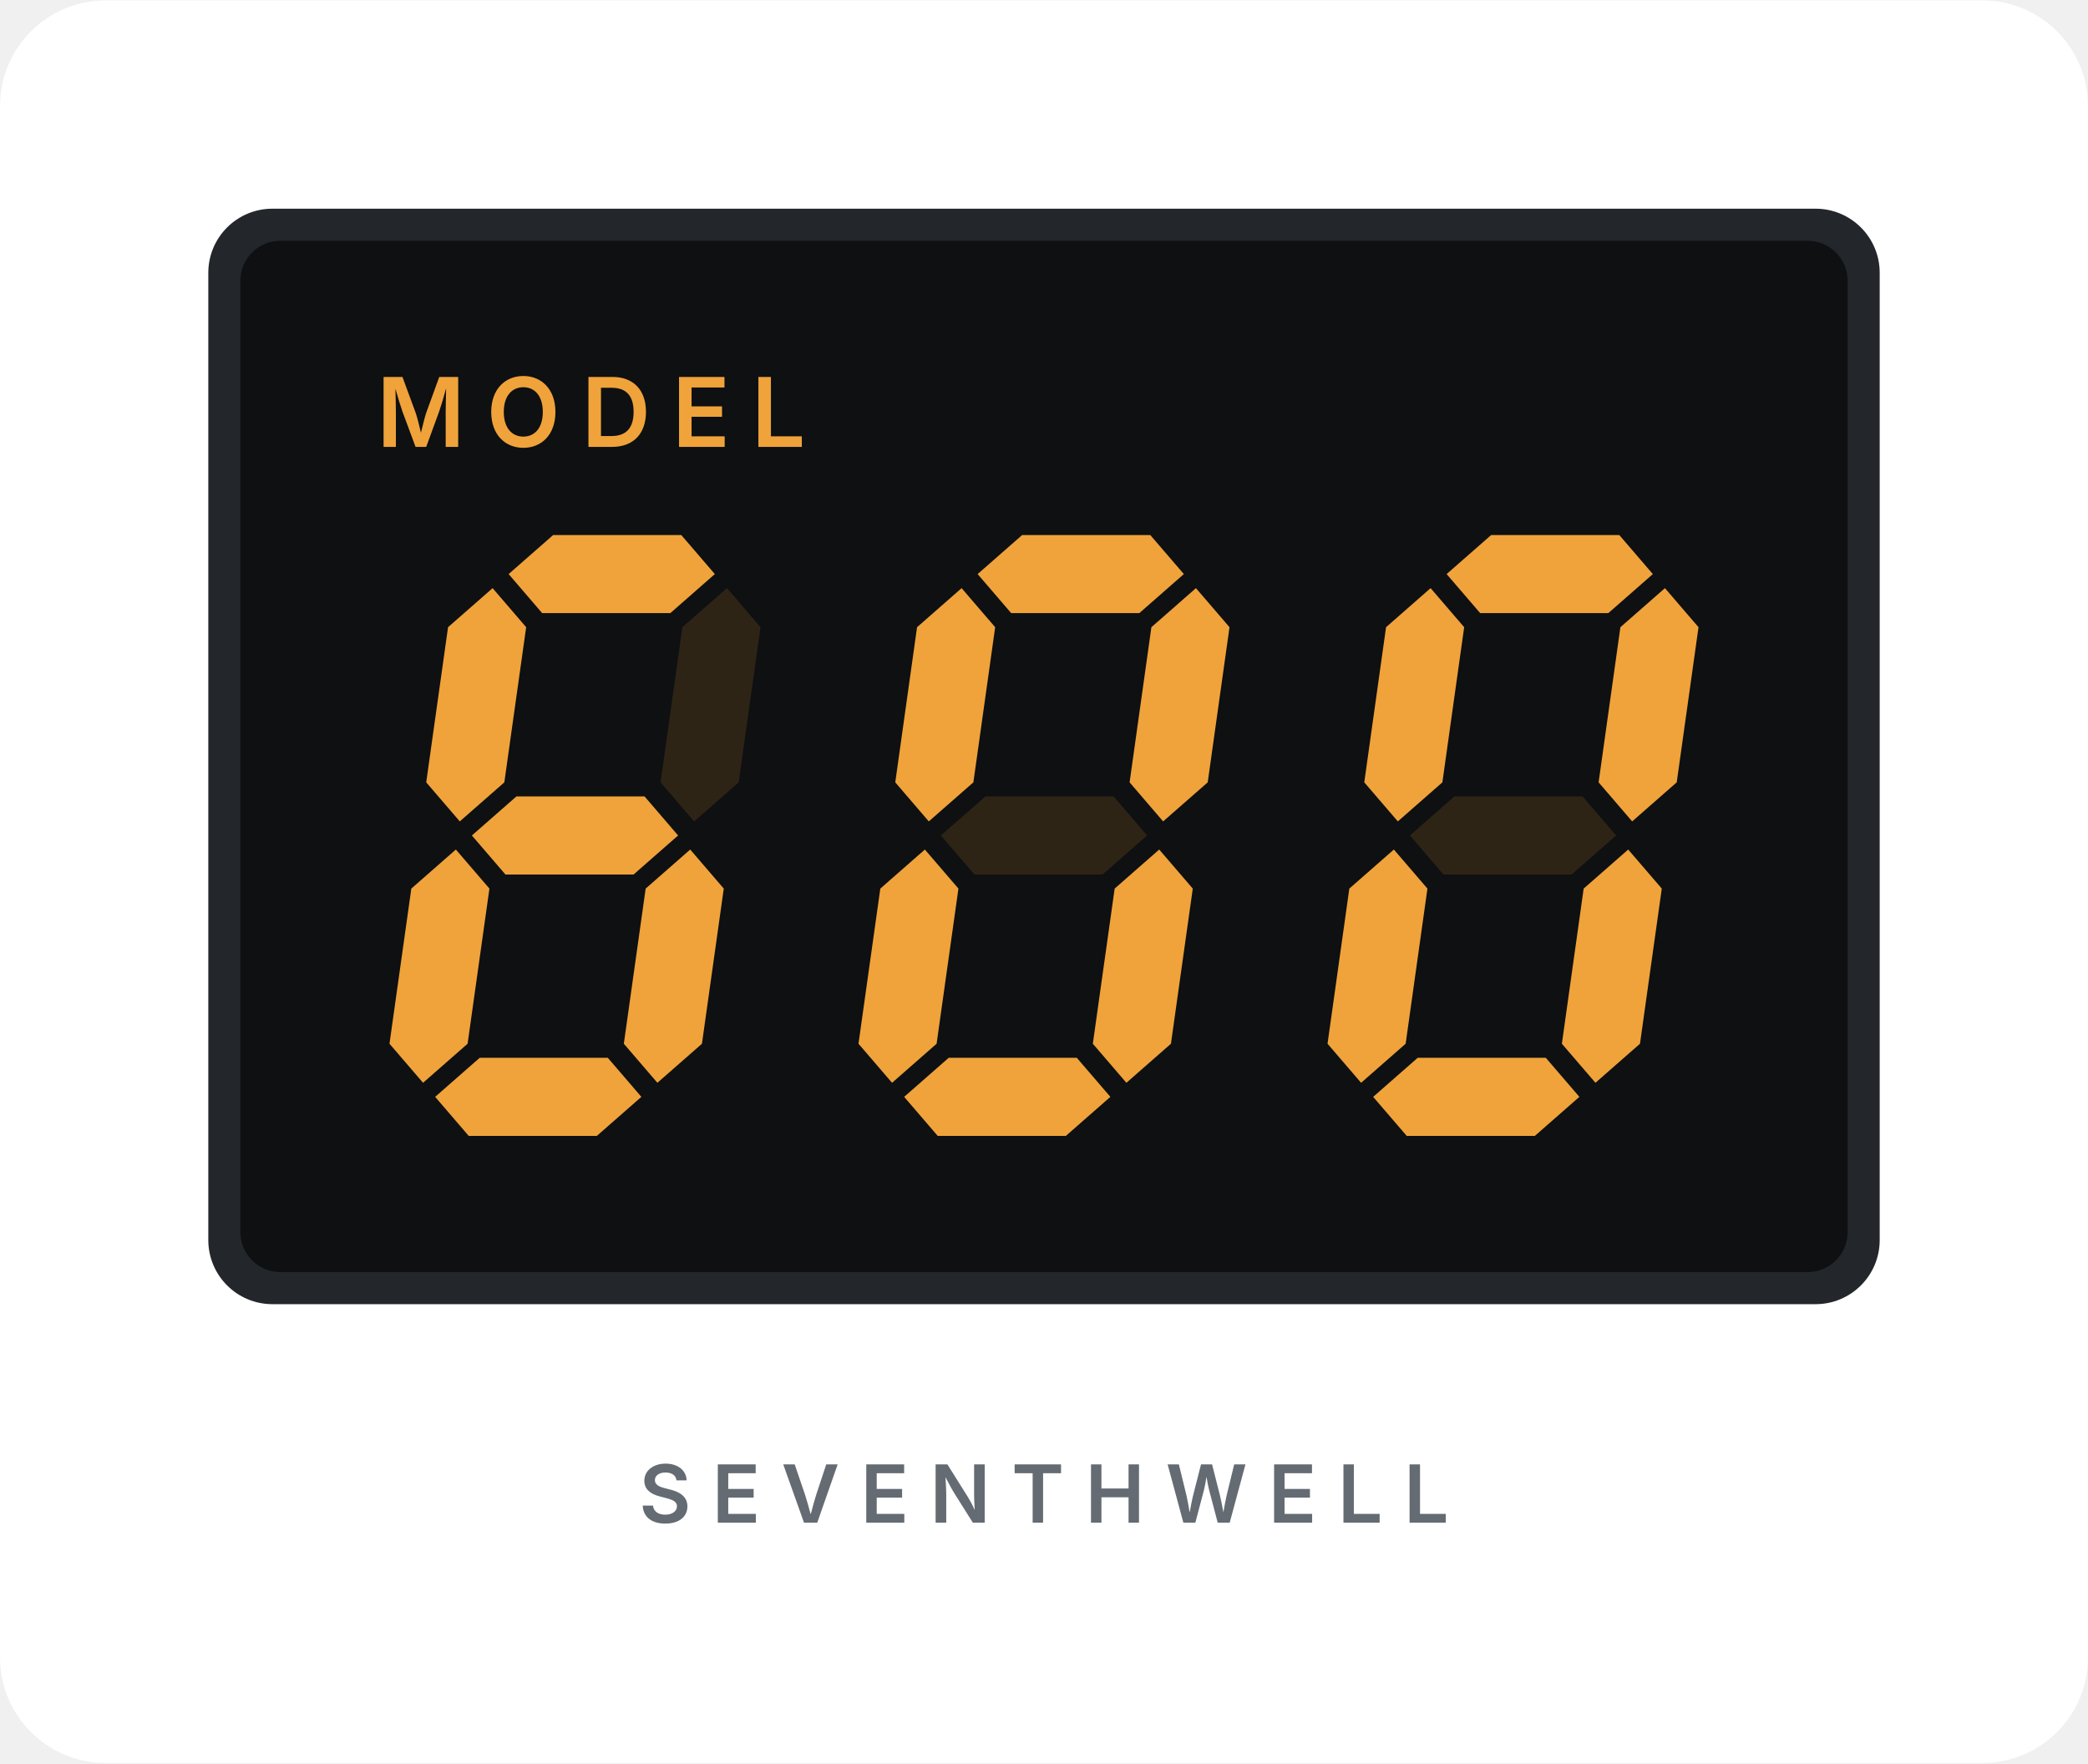
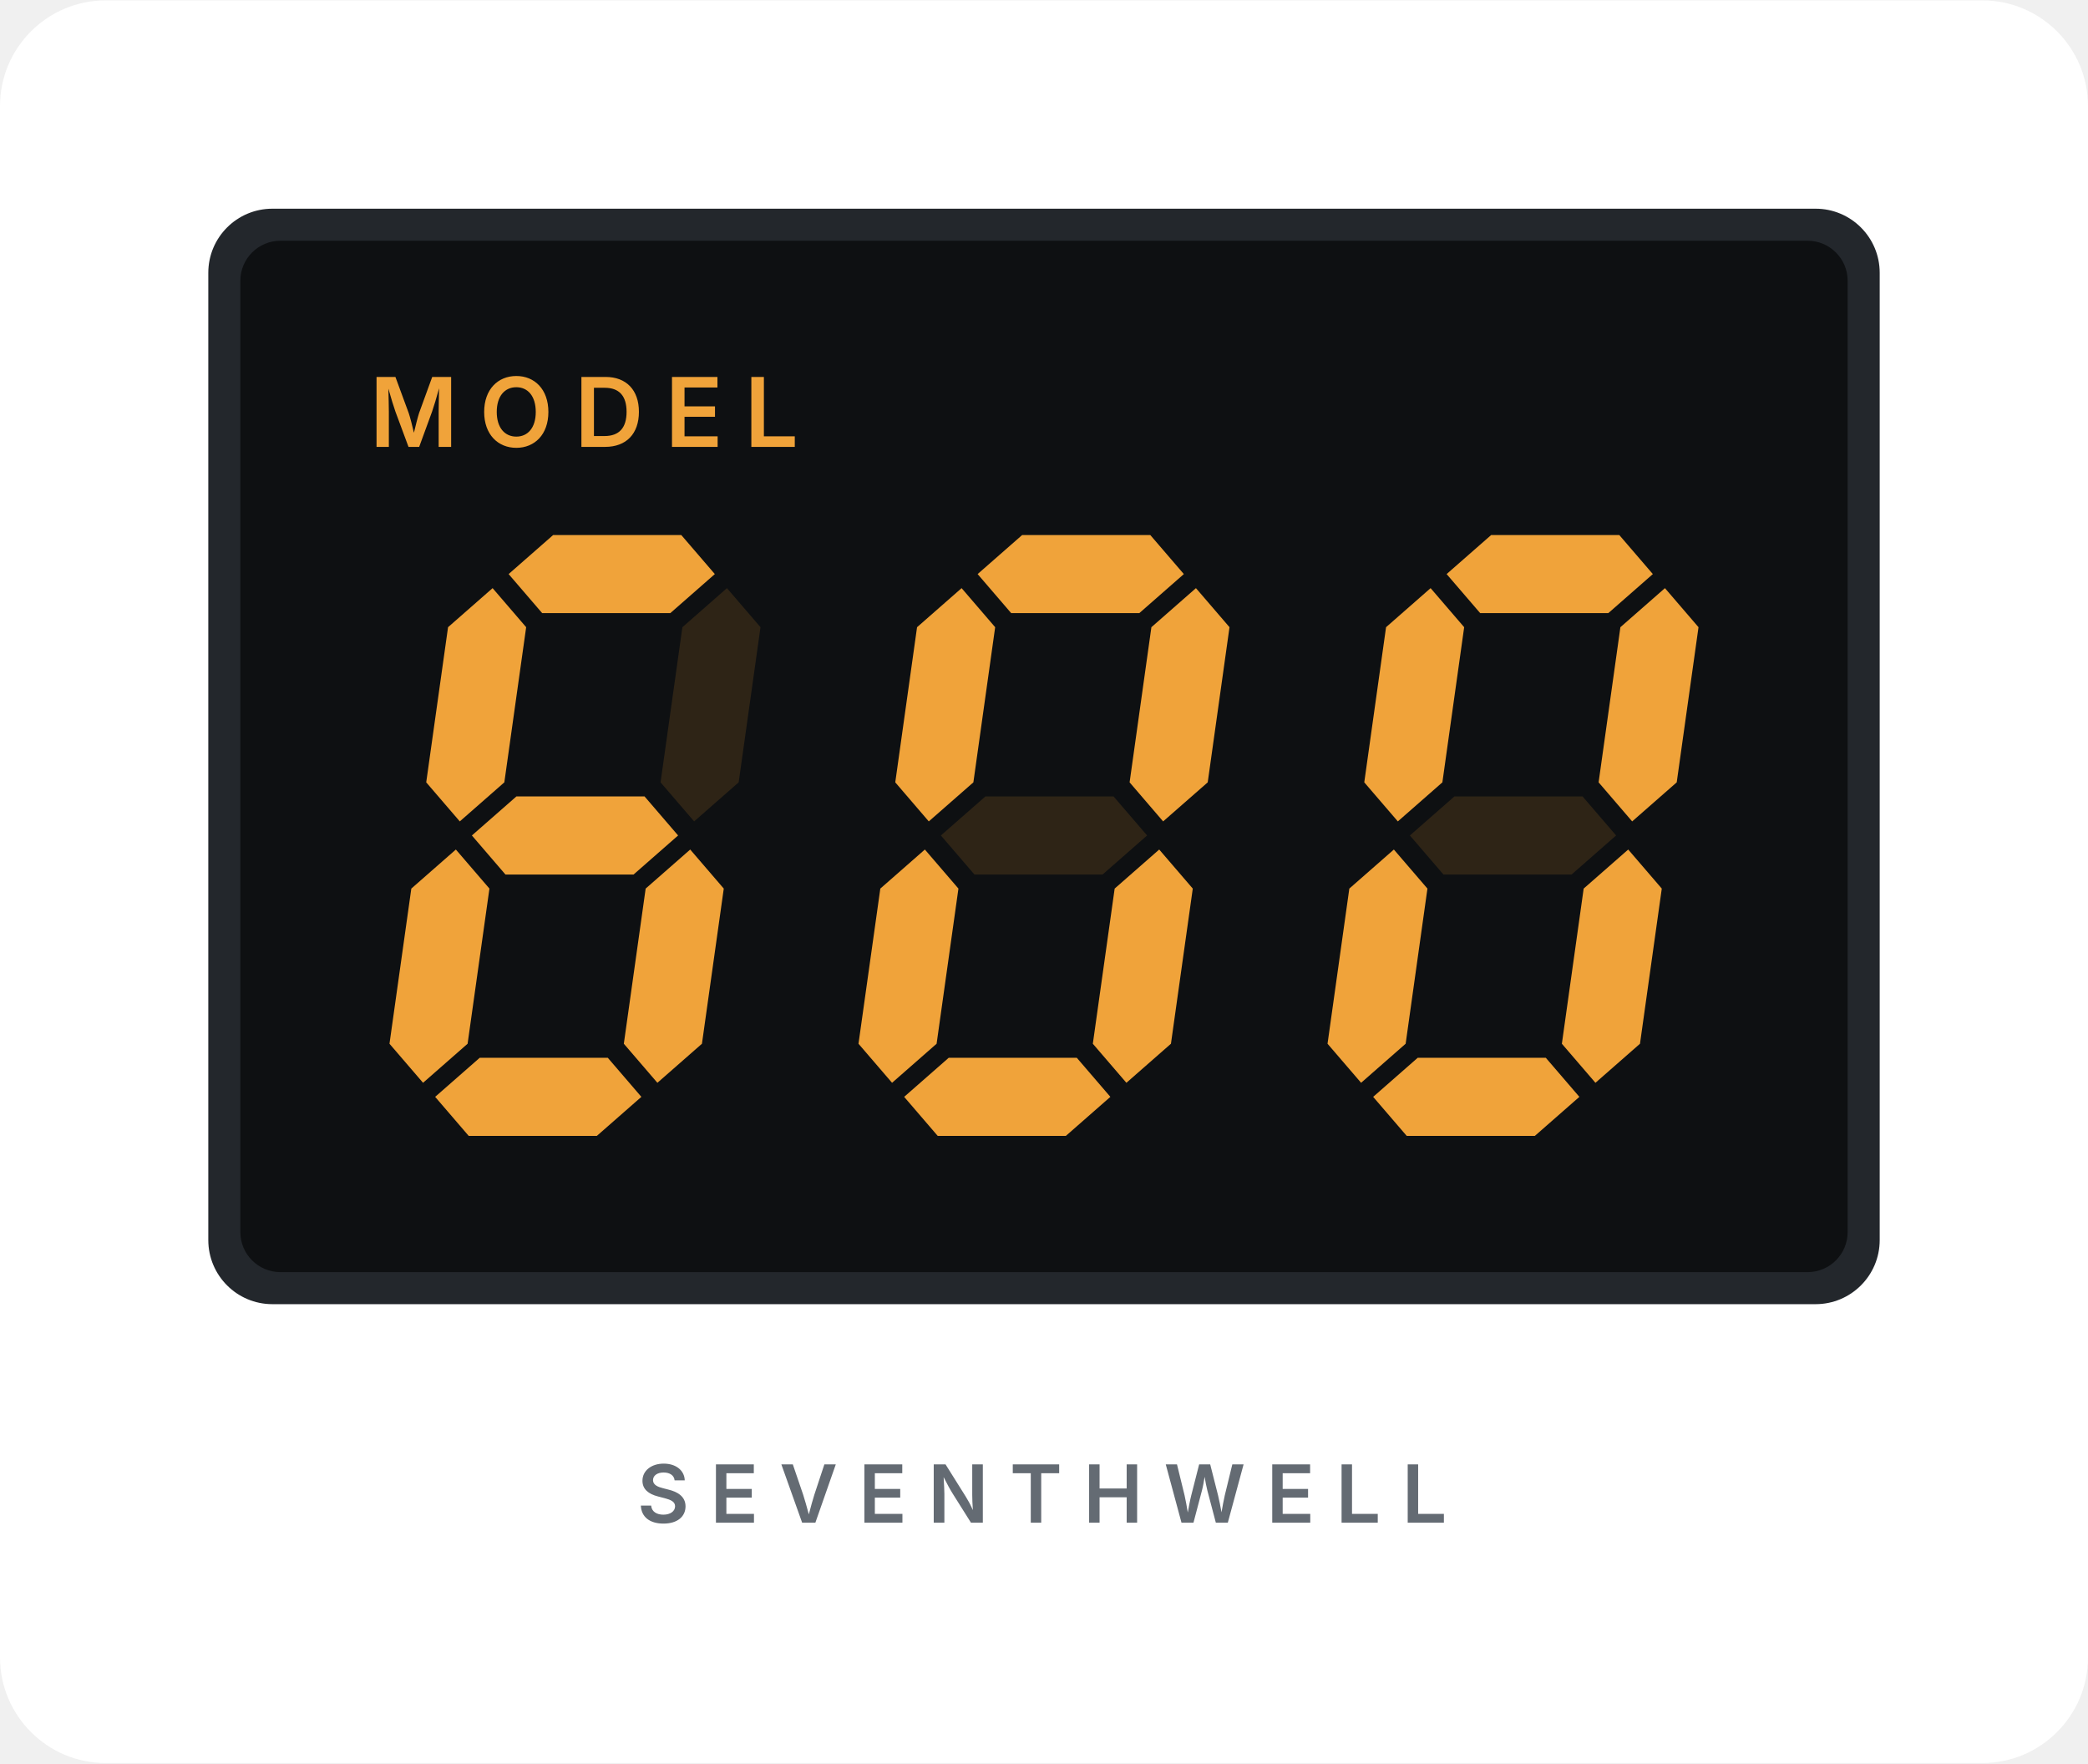
<svg xmlns="http://www.w3.org/2000/svg" width="521" height="440" viewBox="0 0 521.24 440.01">
  <rect width="521.24" height="440.01" rx="26.40" fill="#FFFFFF" />
  <rect x="52" y="52" width="417.24" height="273.46" rx="16" fill="#23272C" />
  <rect x="60" y="60" width="401.24" height="257.46" rx="10" fill="#0E1012" />
  <g transform="translate(94,111.46)">
-     <path d="M1.758 0.0H4.828V-8.812C4.828 -10.137 4.758 -12.551 4.711 -14.531C5.355 -12.281 6.059 -9.949 6.469 -8.812L9.738 0.0H12.398L15.621 -8.812C16.031 -9.984 16.77 -12.387 17.367 -14.625C17.332 -12.551 17.262 -10.113 17.262 -8.812V0.0H20.379V-17.461H15.656L12.375 -8.449C12.035 -7.406 11.496 -5.25 11.086 -3.527C10.688 -5.273 10.137 -7.418 9.785 -8.449L6.469 -17.461H1.758ZM36.651 0.234C41.221 0.234 44.655 -3.082 44.655 -8.719C44.655 -14.367 41.221 -17.695 36.651 -17.695C32.069 -17.695 28.624 -14.367 28.624 -8.719C28.624 -3.094 32.069 0.234 36.651 0.234ZM36.651 -2.566C33.792 -2.566 31.764 -4.746 31.764 -8.719C31.764 -12.715 33.792 -14.895 36.651 -14.895C39.487 -14.895 41.503 -12.727 41.503 -8.719C41.503 -4.734 39.487 -2.566 36.651 -2.566ZM58.806 0.0C64.126 0.0 67.255 -3.293 67.255 -8.754C67.255 -14.18 64.126 -17.461 58.923 -17.461H52.9V0.0ZM56.029 -2.707V-14.754H58.736C62.31 -14.754 64.173 -12.75 64.173 -8.754C64.173 -4.723 62.31 -2.707 58.654 -2.707ZM75.512 0.0H86.903V-2.637H78.641V-7.512H86.246V-10.113H78.641V-14.824H86.856V-17.461H75.512ZM95.323 0.0H106.163V-2.637H98.452V-17.461H95.323Z" fill="#F0A33A" />
+     <path d="M0.0 0.0H3.07V-8.812C3.07 -10.137 3.0 -12.551 2.953 -14.531C3.598 -12.281 4.301 -9.949 4.711 -8.812L7.98 0.0H10.641L13.863 -8.812C14.273 -9.984 15.012 -12.387 15.609 -14.625C15.574 -12.551 15.504 -10.113 15.504 -8.812V0.0H18.621V-17.461H13.898L10.617 -8.449C10.277 -7.406 9.738 -5.25 9.328 -3.527C8.93 -5.273 8.379 -7.418 8.027 -8.449L4.711 -17.461H0.0ZM34.893 0.234C39.464 0.234 42.897 -3.082 42.897 -8.719C42.897 -14.367 39.464 -17.695 34.893 -17.695C30.311 -17.695 26.866 -14.367 26.866 -8.719C26.866 -3.094 30.311 0.234 34.893 0.234ZM34.893 -2.566C32.034 -2.566 30.007 -4.746 30.007 -8.719C30.007 -12.715 32.034 -14.895 34.893 -14.895C37.729 -14.895 39.745 -12.727 39.745 -8.719C39.745 -4.734 37.729 -2.566 34.893 -2.566ZM57.048 0.0C62.369 0.0 65.498 -3.293 65.498 -8.754C65.498 -14.18 62.369 -17.461 57.165 -17.461H51.142V0.0ZM54.271 -2.707V-14.754H56.978C60.552 -14.754 62.415 -12.75 62.415 -8.754C62.415 -4.723 60.552 -2.707 56.896 -2.707ZM73.754 0.0H85.145V-2.637H76.883V-7.512H84.488V-10.113H76.883V-14.824H85.098V-17.461H73.754ZM93.565 0.0H104.405V-2.637H96.694V-17.461H93.565Z" fill="#F0A33A" />
  </g>
  <g transform="translate(94,133.46)">
    <polygon points="32.97,9.75 44.09,0.00 76.07,0.00 84.45,9.75 73.33,19.50 41.35,19.50" fill="#F0A33A" />
    <polygon points="23.80,75.00 34.92,65.25 66.90,65.25 75.28,75.00 64.16,84.75 32.18,84.75" fill="#F0A33A" />
    <polygon points="14.63,140.25 25.75,130.50 57.73,130.50 66.11,140.25 54.99,150.00 23.01,150.00" fill="#F0A33A" />
    <polygon points="28.97,13.26 37.35,23.01 31.90,61.74 20.78,71.49 12.40,61.74 17.85,23.01" fill="#F0A33A" />
    <polygon points="87.47,13.26 95.85,23.01 90.40,61.74 79.28,71.49 70.90,61.74 76.35,23.01" fill="#2E2416" />
    <polygon points="19.80,78.51 28.18,88.26 22.73,126.99 11.61,136.74 3.23,126.99 8.68,88.26" fill="#F0A33A" />
    <polygon points="78.30,78.51 86.68,88.26 81.23,126.99 70.11,136.74 61.73,126.99 67.18,88.26" fill="#F0A33A" />
    <polygon points="150.05,9.75 161.17,0.00 193.15,0.00 201.53,9.75 190.41,19.50 158.43,19.50" fill="#F0A33A" />
    <polygon points="140.88,75.00 152.00,65.25 183.98,65.25 192.36,75.00 181.24,84.75 149.26,84.75" fill="#2E2416" />
    <polygon points="131.71,140.25 142.83,130.50 174.81,130.50 183.19,140.25 172.07,150.00 140.09,150.00" fill="#F0A33A" />
    <polygon points="146.05,13.26 154.43,23.01 148.99,61.74 137.86,71.49 129.49,61.74 134.93,23.01" fill="#F0A33A" />
    <polygon points="204.55,13.26 212.93,23.01 207.49,61.74 196.36,71.49 187.99,61.74 193.43,23.01" fill="#F0A33A" />
    <polygon points="136.88,78.51 145.26,88.26 139.81,126.99 128.69,136.74 120.31,126.99 125.76,88.26" fill="#F0A33A" />
    <polygon points="195.38,78.51 203.76,88.26 198.31,126.99 187.19,136.74 178.81,126.99 184.26,88.26" fill="#F0A33A" />
    <polygon points="267.13,9.75 278.25,0.00 310.23,0.00 318.61,9.75 307.49,19.50 275.51,19.50" fill="#F0A33A" />
    <polygon points="257.96,75.00 269.08,65.25 301.06,65.25 309.44,75.00 298.32,84.75 266.34,84.75" fill="#2E2416" />
    <polygon points="248.79,140.25 259.91,130.50 291.89,130.50 300.27,140.25 289.15,150.00 257.17,150.00" fill="#F0A33A" />
    <polygon points="263.13,13.26 271.51,23.01 266.07,61.74 254.95,71.49 246.57,61.74 252.01,23.01" fill="#F0A33A" />
    <polygon points="321.63,13.26 330.01,23.01 324.57,61.74 313.45,71.49 305.07,61.74 310.51,23.01" fill="#F0A33A" />
    <polygon points="253.96,78.51 262.34,88.26 256.90,126.99 245.78,136.74 237.40,126.99 242.84,88.26" fill="#F0A33A" />
    <polygon points="312.46,78.51 320.84,88.26 315.40,126.99 304.28,136.74 295.90,126.99 301.34,88.26" fill="#F0A33A" />
  </g>
-   <g transform="translate(159.52,380.01)">
-     <path d="M6.572 0.225C10.049 0.225 12.08 -1.523 12.08 -4.082C12.08 -6.621 9.961 -7.744 7.803 -8.262L6.445 -8.613C5.264 -8.906 3.965 -9.395 3.965 -10.615C3.965 -11.719 4.961 -12.529 6.602 -12.529C8.174 -12.529 9.229 -11.807 9.355 -10.566H11.885C11.816 -12.998 9.746 -14.746 6.641 -14.746C3.594 -14.746 1.328 -13.027 1.328 -10.459C1.328 -8.408 2.764 -7.178 5.195 -6.553L6.846 -6.123C8.418 -5.713 9.473 -5.234 9.473 -4.102C9.473 -2.852 8.271 -2.002 6.553 -2.002C4.912 -2.002 3.613 -2.744 3.496 -4.277H0.928C1.045 -1.406 3.184 0.225 6.572 0.225ZM19.673 0.0H29.165V-2.197H22.28V-6.26H28.618V-8.428H22.28V-12.354H29.126V-14.551H19.673ZM41.191 0.0H44.492L49.589 -14.551H46.738L44.238 -6.992C43.828 -5.693 43.388 -4.102 42.861 -2.08C42.324 -4.082 41.855 -5.703 41.445 -6.992L38.867 -14.551H36.005ZM56.733 0.0H66.225V-2.197H59.34V-6.26H65.678V-8.428H59.34V-12.354H66.186V-14.551H56.733ZM74.042 0.0H76.698V-7.227C76.698 -8.037 76.611 -9.57 76.513 -11.367C77.489 -9.473 78.036 -8.438 78.798 -7.217L83.339 0.0H86.298V-14.551H83.652V-6.914C83.652 -6.025 83.71 -4.551 83.808 -3.145C83.173 -4.6 82.538 -5.703 82.021 -6.533L76.991 -14.551H74.042ZM93.773 -12.354H98.266V0.0H100.873V-12.354H105.355V-14.551H93.773ZM112.831 0.0H115.438V-6.338H122.206V0.0H124.813V-14.551H122.206V-8.535H115.438V-14.551H112.831ZM135.892 0.0H138.88L141 -8.037C141.283 -9.121 141.468 -10.254 141.664 -11.455C141.879 -10.205 142.084 -9.053 142.347 -8.037L144.466 0.0H147.455L151.39 -14.551H148.578L146.693 -6.807C146.39 -5.498 146.127 -4.014 145.882 -2.588C145.619 -4.014 145.345 -5.498 145.023 -6.807L143.06 -14.551H140.296L138.324 -6.807C137.992 -5.488 137.728 -3.984 137.464 -2.539C137.22 -3.984 136.966 -5.488 136.664 -6.807L134.769 -14.551H131.966ZM158.543 0.0H168.036V-2.197H161.151V-6.26H167.489V-8.428H161.151V-12.354H167.996V-14.551H158.543ZM175.853 0.0H184.886V-2.197H178.46V-14.551H175.853ZM192.361 0.0H201.395V-2.197H194.969V-14.551H192.361Z" fill="#646B73" />
+   <g transform="translate(159.98,380.01)">
+     <path d="M5.645 0.225C9.121 0.225 11.152 -1.523 11.152 -4.082C11.152 -6.621 9.033 -7.744 6.875 -8.262L5.518 -8.613C4.336 -8.906 3.037 -9.395 3.037 -10.615C3.037 -11.719 4.033 -12.529 5.674 -12.529C7.246 -12.529 8.301 -11.807 8.428 -10.566H10.957C10.889 -12.998 8.818 -14.746 5.713 -14.746C2.666 -14.746 0.4 -13.027 0.4 -10.459C0.4 -8.408 1.836 -7.178 4.268 -6.553L5.918 -6.123C7.49 -5.713 8.545 -5.234 8.545 -4.102C8.545 -2.852 7.344 -2.002 5.625 -2.002C3.984 -2.002 2.686 -2.744 2.568 -4.277H0.0C0.117 -1.406 2.256 0.225 5.645 0.225ZM18.745 0.0H28.237V-2.197H21.352V-6.26H27.69V-8.428H21.352V-12.354H28.198V-14.551H18.745ZM40.263 0.0H43.564L48.662 -14.551H45.81L43.31 -6.992C42.9 -5.693 42.461 -4.102 41.933 -2.08C41.396 -4.082 40.927 -5.703 40.517 -6.992L37.939 -14.551H35.078ZM55.805 0.0H65.297V-2.197H58.413V-6.26H64.75V-8.428H58.413V-12.354H65.258V-14.551H55.805ZM73.114 0.0H75.771V-7.227C75.771 -8.037 75.683 -9.57 75.585 -11.367C76.562 -9.473 77.109 -8.438 77.87 -7.217L82.411 0.0H85.37V-14.551H82.724V-6.914C82.724 -6.025 82.782 -4.551 82.88 -3.145C82.245 -4.6 81.611 -5.703 81.093 -6.533L76.064 -14.551H73.114ZM92.846 -12.354H97.338V0.0H99.945V-12.354H104.428V-14.551H92.846ZM111.903 0.0H114.511V-6.338H121.278V0.0H123.886V-14.551H121.278V-8.535H114.511V-14.551H111.903ZM134.964 0.0H137.953L140.072 -8.037C140.355 -9.121 140.541 -10.254 140.736 -11.455C140.951 -10.205 141.156 -9.053 141.42 -8.037L143.539 0.0H146.527L150.463 -14.551H147.65L145.765 -6.807C145.463 -5.498 145.199 -4.014 144.955 -2.588C144.691 -4.014 144.418 -5.498 144.095 -6.807L142.132 -14.551H139.369L137.396 -6.807C137.064 -5.488 136.8 -3.984 136.537 -2.539C136.293 -3.984 136.039 -5.488 135.736 -6.807L133.841 -14.551H131.039ZM157.616 0.0H167.108V-2.197H160.223V-6.26H166.561V-8.428H160.223V-12.354H167.069V-14.551H157.616ZM174.925 0.0H183.958V-2.197H177.532V-14.551H174.925ZM191.434 0.0H200.467V-2.197H194.041V-14.551H191.434Z" fill="#646B73" />
  </g>
</svg>
